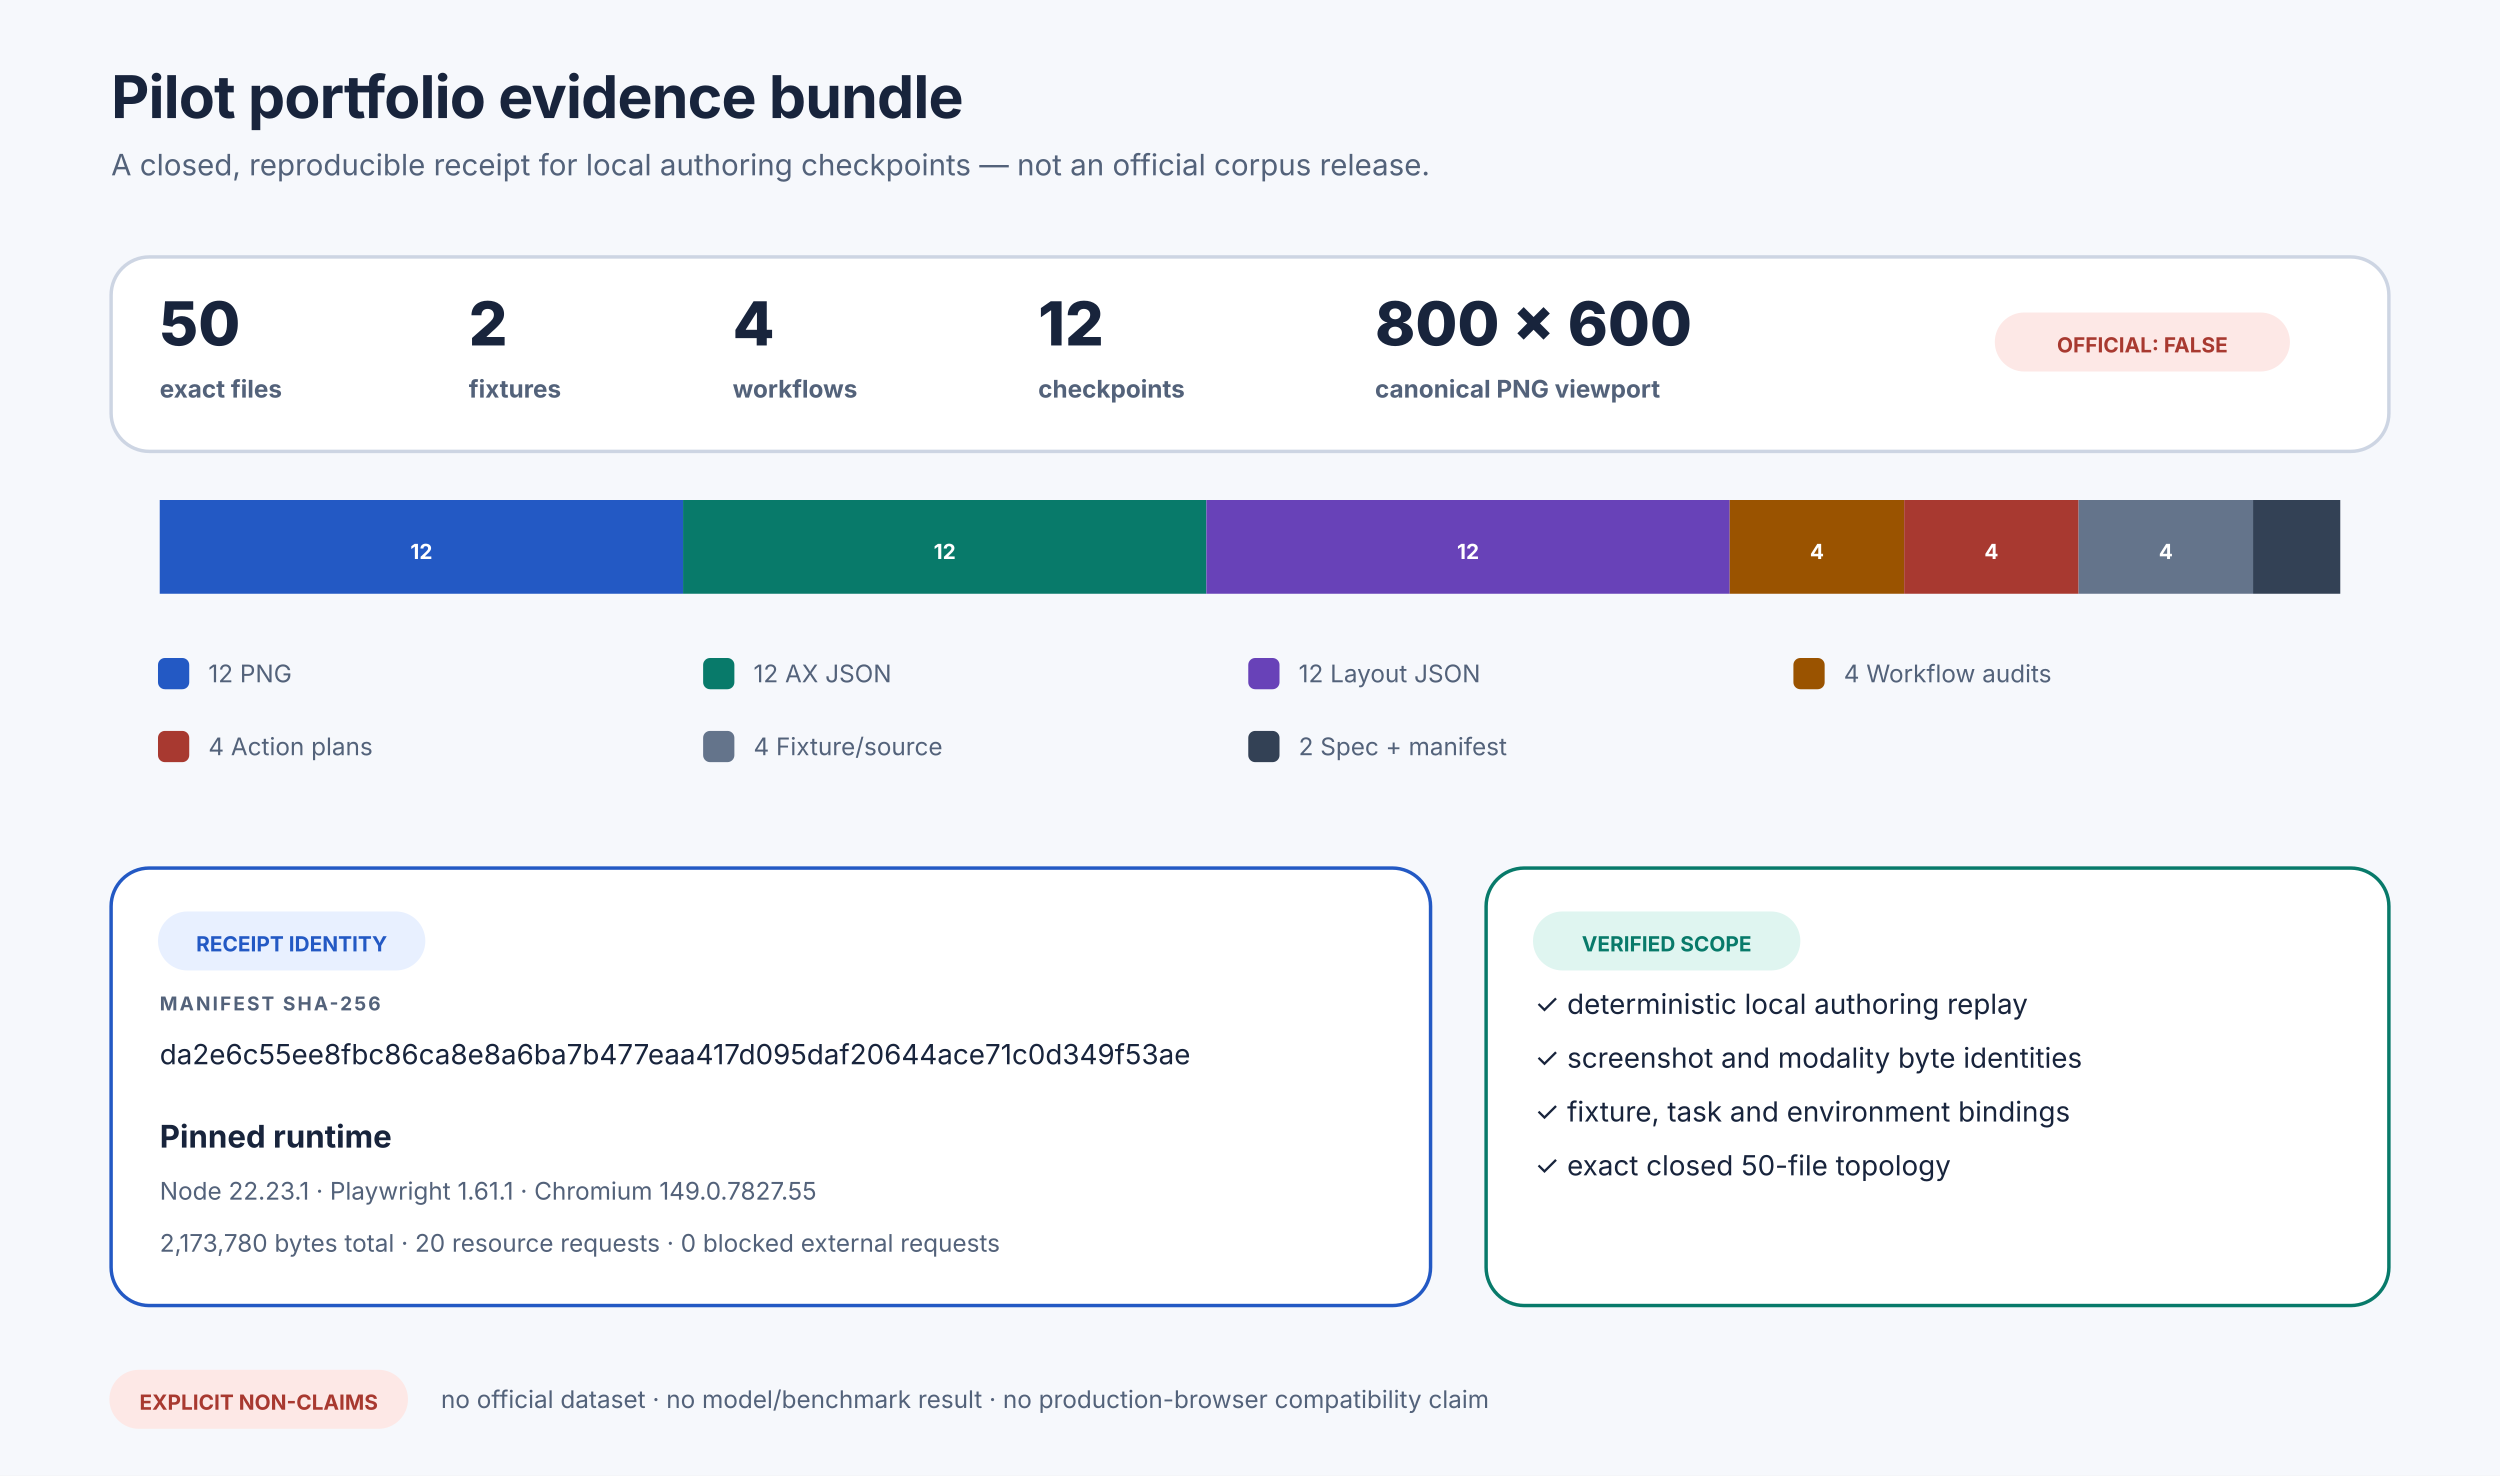
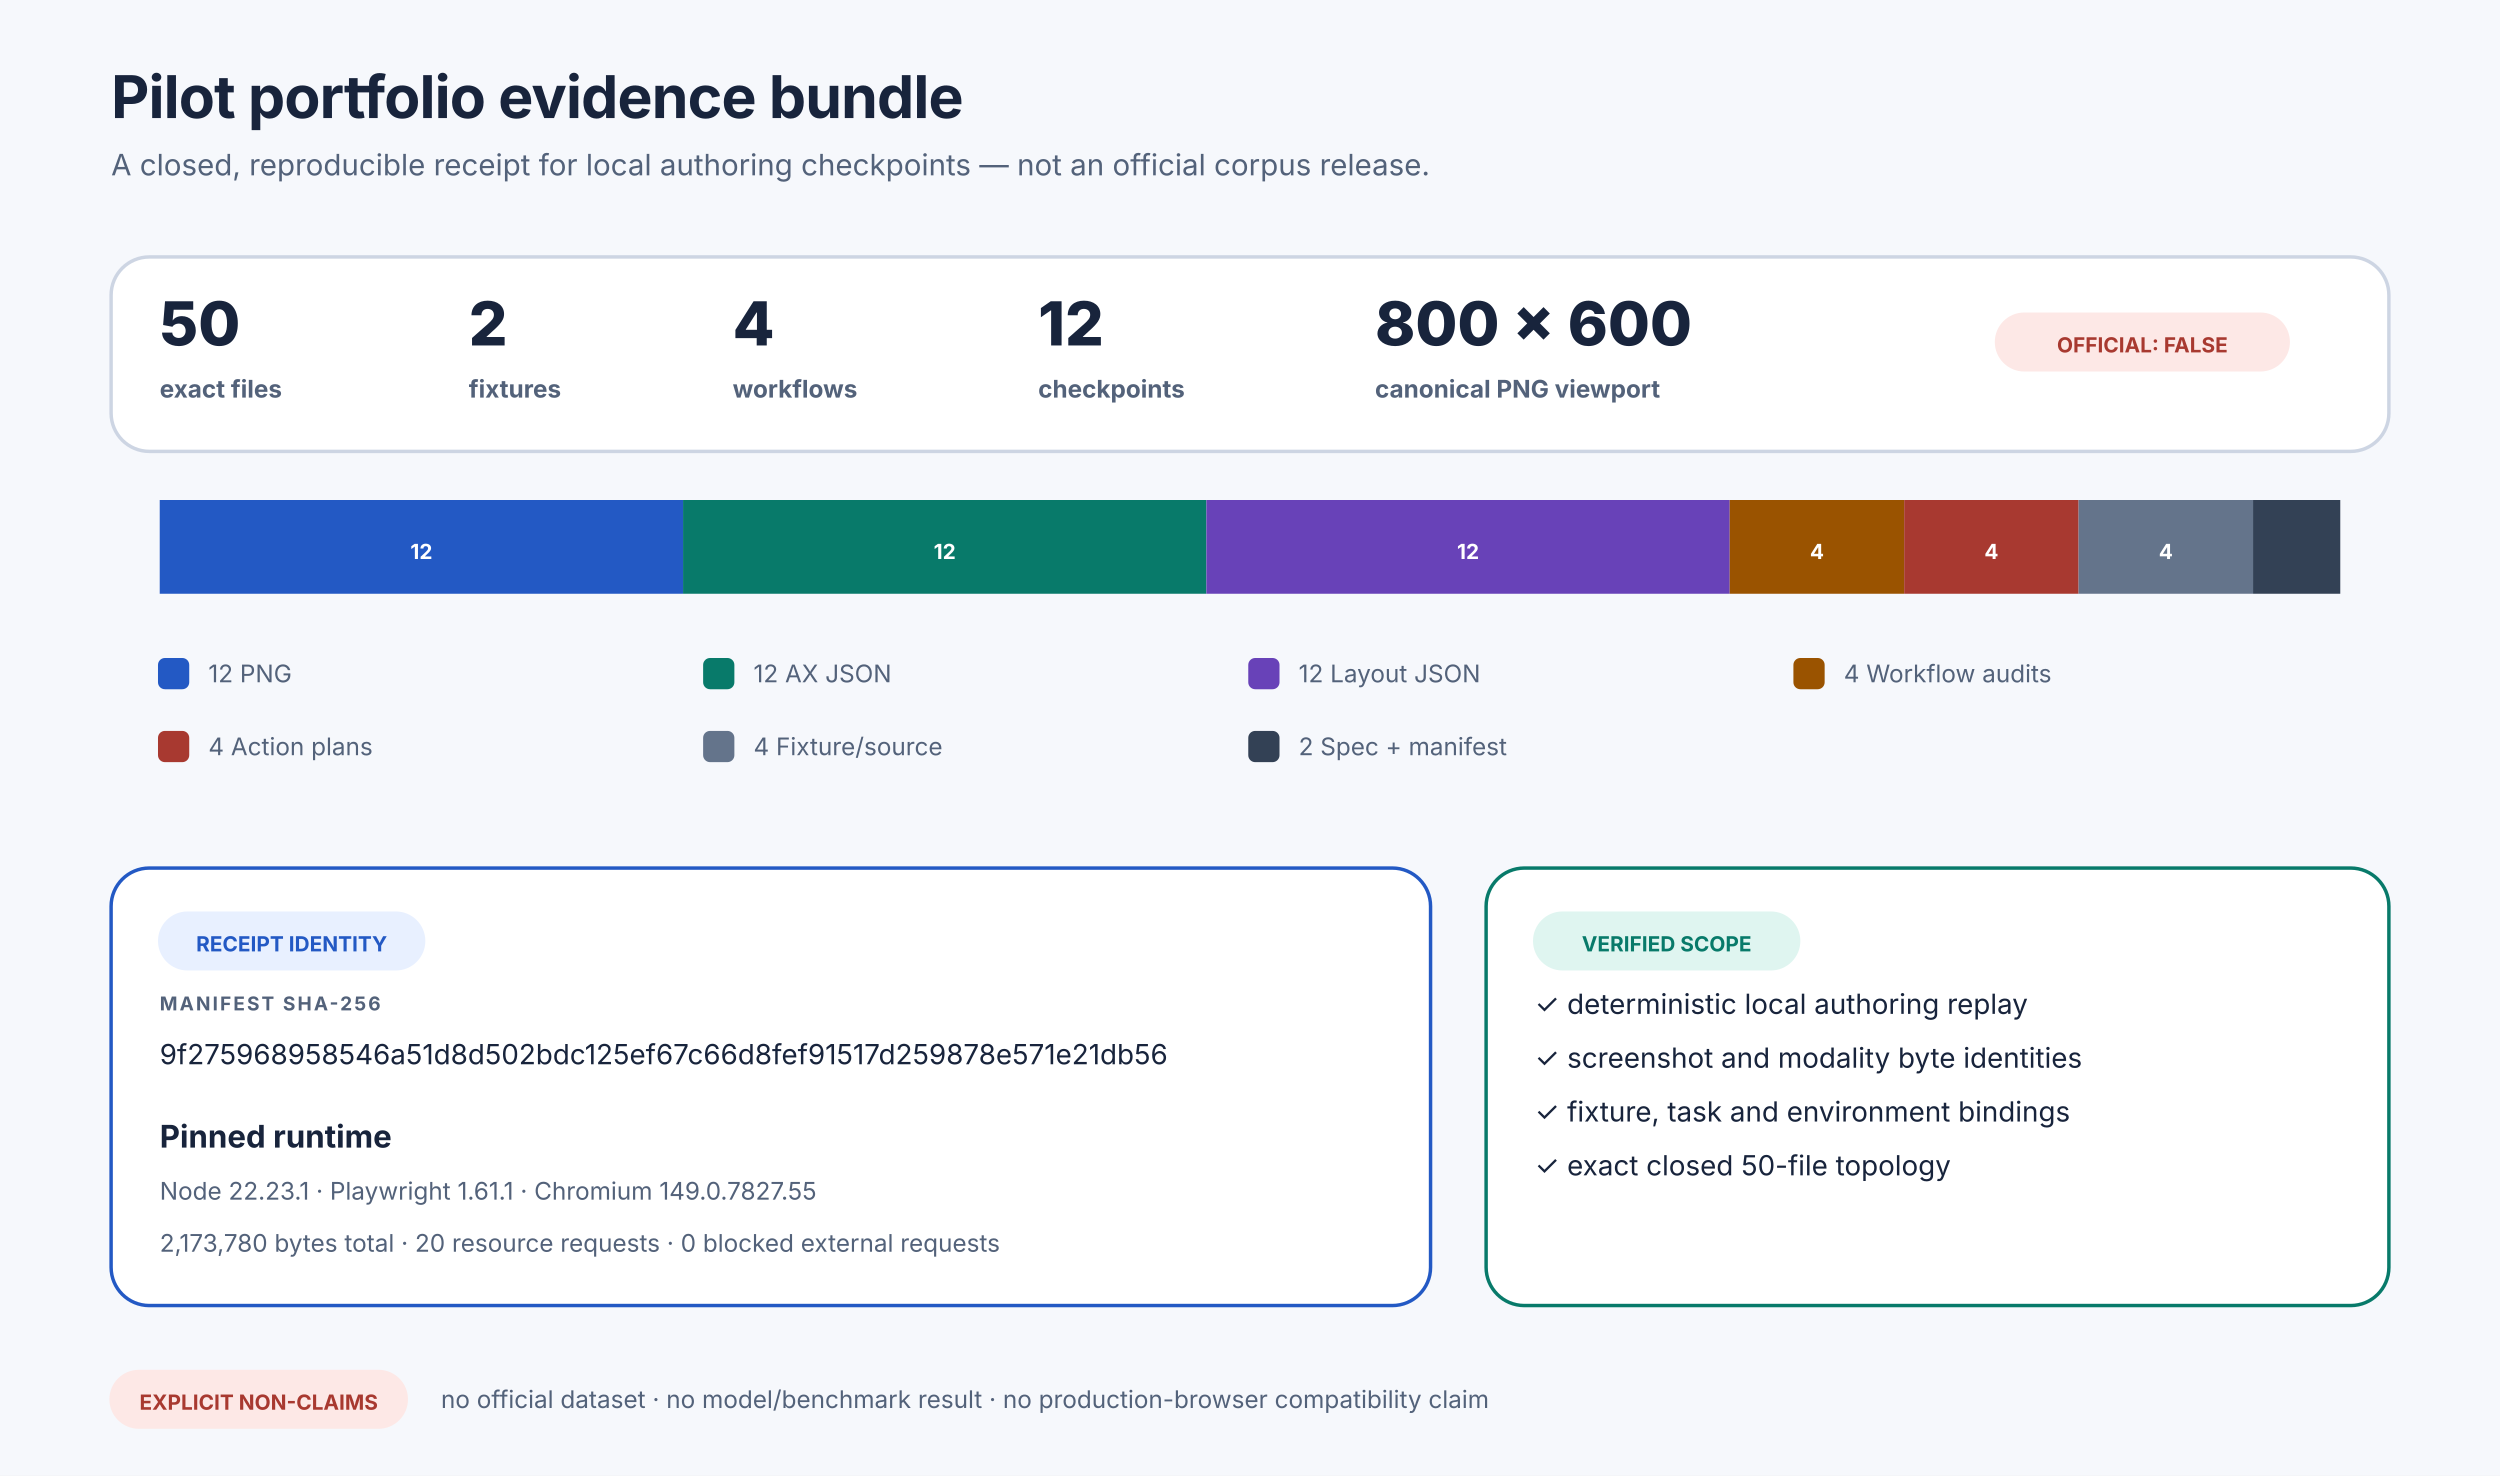
<svg xmlns="http://www.w3.org/2000/svg" viewBox="0 0 1440 850" width="1440" height="850" role="img" aria-labelledby="evidence-bundle-overview-title evidence-bundle-overview-desc">
  <style>
    text { font-family: Inter, "Segoe UI", Arial, sans-serif; fill: #18243C; }
    .title { font-size: 34px; font-weight: 750; letter-spacing: -0.5px; }
    .subtitle { font-size: 17px; fill: #53627A; }
    .section { font-size: 21px; font-weight: 720; }
    .node-title { font-size: 18px; font-weight: 720; }
    .body { font-size: 16px; }
    .small { font-size: 14px; fill: #53627A; }
    .tiny { font-size: 12px; fill: #53627A; }
    .eyebrow { font-size: 11px; font-weight: 750; fill: #53627A; letter-spacing: 1.2px; }
    .pill { font-size: 12px; font-weight: 750; }
    .metric { font-size: 35px; font-weight: 780; }
    .metric-label { font-size: 14px; font-weight: 650; fill: #53627A; }
    .axis { font-size: 12px; fill: #53627A; }
    .bar-value { font-size: 12px; font-weight: 720; }
    .inverse { fill: #FFFFFF; }
  </style>
  <rect width="1440" height="850" fill="#F6F8FC" />
  <text x="64" y="68" class="title">Pilot portfolio evidence bundle</text>
  <text x="64" y="101" class="subtitle">A closed, reproducible receipt for local authoring checkpoints — not an official corpus release.</text>
  <rect x="64" y="148" width="1312" height="112" rx="22" fill="#FFFFFF" stroke="#CDD5E3" stroke-width="2" />
  <text x="92" y="199" class="metric">50</text>
  <text x="92" y="229" class="metric-label">exact files</text>
  <text x="270" y="199" class="metric">2</text>
  <text x="270" y="229" class="metric-label">fixtures</text>
  <text x="422" y="199" class="metric">4</text>
  <text x="422" y="229" class="metric-label">workflows</text>
  <text x="598" y="199" class="metric">12</text>
  <text x="598" y="229" class="metric-label">checkpoints</text>
  <text x="792" y="199" class="metric">800 × 600</text>
  <text x="792" y="229" class="metric-label">canonical PNG viewport</text>
  <rect x="1150" y="181" width="168" height="32" rx="16" fill="#FDE8E6" stroke="#FDE8E6" stroke-width="2" />
  <text x="1234" y="203" class="pill" text-anchor="middle" style="fill:#A83930">OFFICIAL: FALSE</text>
  <rect x="92" y="288" width="301.44" height="54" fill="#2359C4" />
  <text x="242.72" y="322" class="pill inverse" text-anchor="middle">12</text>
  <rect x="393.44" y="288" width="301.44" height="54" fill="#087A6A" />
  <text x="544.16" y="322" class="pill inverse" text-anchor="middle">12</text>
  <rect x="694.88" y="288" width="301.44" height="54" fill="#6842B8" />
  <text x="845.6" y="322" class="pill inverse" text-anchor="middle">12</text>
  <rect x="996.32" y="288" width="100.48" height="54" fill="#9A5300" />
  <text x="1046.56" y="322" class="pill inverse" text-anchor="middle">4</text>
  <rect x="1096.8" y="288" width="100.48" height="54" fill="#A83930" />
  <text x="1147.04" y="322" class="pill inverse" text-anchor="middle">4</text>
  <rect x="1197.28" y="288" width="100.48" height="54" fill="#64748B" />
  <text x="1247.52" y="322" class="pill inverse" text-anchor="middle">4</text>
  <rect x="1297.76" y="288" width="50.24" height="54" fill="#334155" />
  <rect x="92" y="380" width="16" height="16" rx="3" fill="#2359C4" stroke="#2359C4" stroke-width="2" />
  <text x="120" y="393" class="small">12 PNG</text>
  <rect x="406" y="380" width="16" height="16" rx="3" fill="#087A6A" stroke="#087A6A" stroke-width="2" />
  <text x="434" y="393" class="small">12 AX JSON</text>
  <rect x="720" y="380" width="16" height="16" rx="3" fill="#6842B8" stroke="#6842B8" stroke-width="2" />
  <text x="748" y="393" class="small">12 Layout JSON</text>
  <rect x="1034" y="380" width="16" height="16" rx="3" fill="#9A5300" stroke="#9A5300" stroke-width="2" />
  <text x="1062" y="393" class="small">4 Workflow audits</text>
  <rect x="92" y="422" width="16" height="16" rx="3" fill="#A83930" stroke="#A83930" stroke-width="2" />
  <text x="120" y="435" class="small">4 Action plans</text>
  <rect x="406" y="422" width="16" height="16" rx="3" fill="#64748B" stroke="#64748B" stroke-width="2" />
  <text x="434" y="435" class="small">4 Fixture/source</text>
  <rect x="720" y="422" width="16" height="16" rx="3" fill="#334155" stroke="#334155" stroke-width="2" />
  <text x="748" y="435" class="small">2 Spec + manifest</text>
  <rect x="64" y="500" width="760" height="252" rx="22" fill="#FFFFFF" stroke="#2359C4" stroke-width="2" />
  <rect x="92" y="526" width="152" height="32" rx="16" fill="#E8F0FF" stroke="#E8F0FF" stroke-width="2" />
  <text x="168" y="548" class="pill" text-anchor="middle" style="fill:#2359C4">RECEIPT IDENTITY</text>
  <text x="92" y="582" class="eyebrow">MANIFEST SHA-256</text>
-   <text x="92" y="613" class="body">da2e6c55ee8fbc86ca8e8a6ba7b477eaa417d095daf20644ace71c0d349f53ae</text>
+   <text x="92" y="613" class="body">9f275968958546a51d8d502bdc125ef67c66d8fef91517d259878e571e21db56</text>
  <text x="92" y="661" class="node-title">Pinned runtime</text>
  <text x="92" y="691" class="small">Node 22.23.1 · Playwright 1.61.1 · Chromium 149.0.7827.55</text>
  <text x="92" y="721" class="small">2,173,780 bytes total · 20 resource requests · 0 blocked external requests</text>
  <rect x="856" y="500" width="520" height="252" rx="22" fill="#FFFFFF" stroke="#087A6A" stroke-width="2" />
  <rect x="884" y="526" width="152" height="32" rx="16" fill="#DFF5F0" stroke="#DFF5F0" stroke-width="2" />
  <text x="960" y="548" class="pill" text-anchor="middle" style="fill:#087A6A">VERIFIED SCOPE</text>
  <text x="884" y="584" class="body">
    <tspan x="884" dy="0">✓ deterministic local authoring replay</tspan>
    <tspan x="884" dy="31">✓ screenshot and modality byte identities</tspan>
    <tspan x="884" dy="31">✓ fixture, task and environment bindings</tspan>
    <tspan x="884" dy="31">✓ exact closed 50-file topology</tspan>
  </text>
  <rect x="64" y="790" width="170" height="32" rx="16" fill="#FDE8E6" stroke="#FDE8E6" stroke-width="2" />
  <text x="149" y="812" class="pill" text-anchor="middle" style="fill:#A83930">EXPLICIT NON-CLAIMS</text>
  <text x="254" y="811" class="small">no official dataset · no model/benchmark result · no production-browser compatibility claim</text>
</svg>
